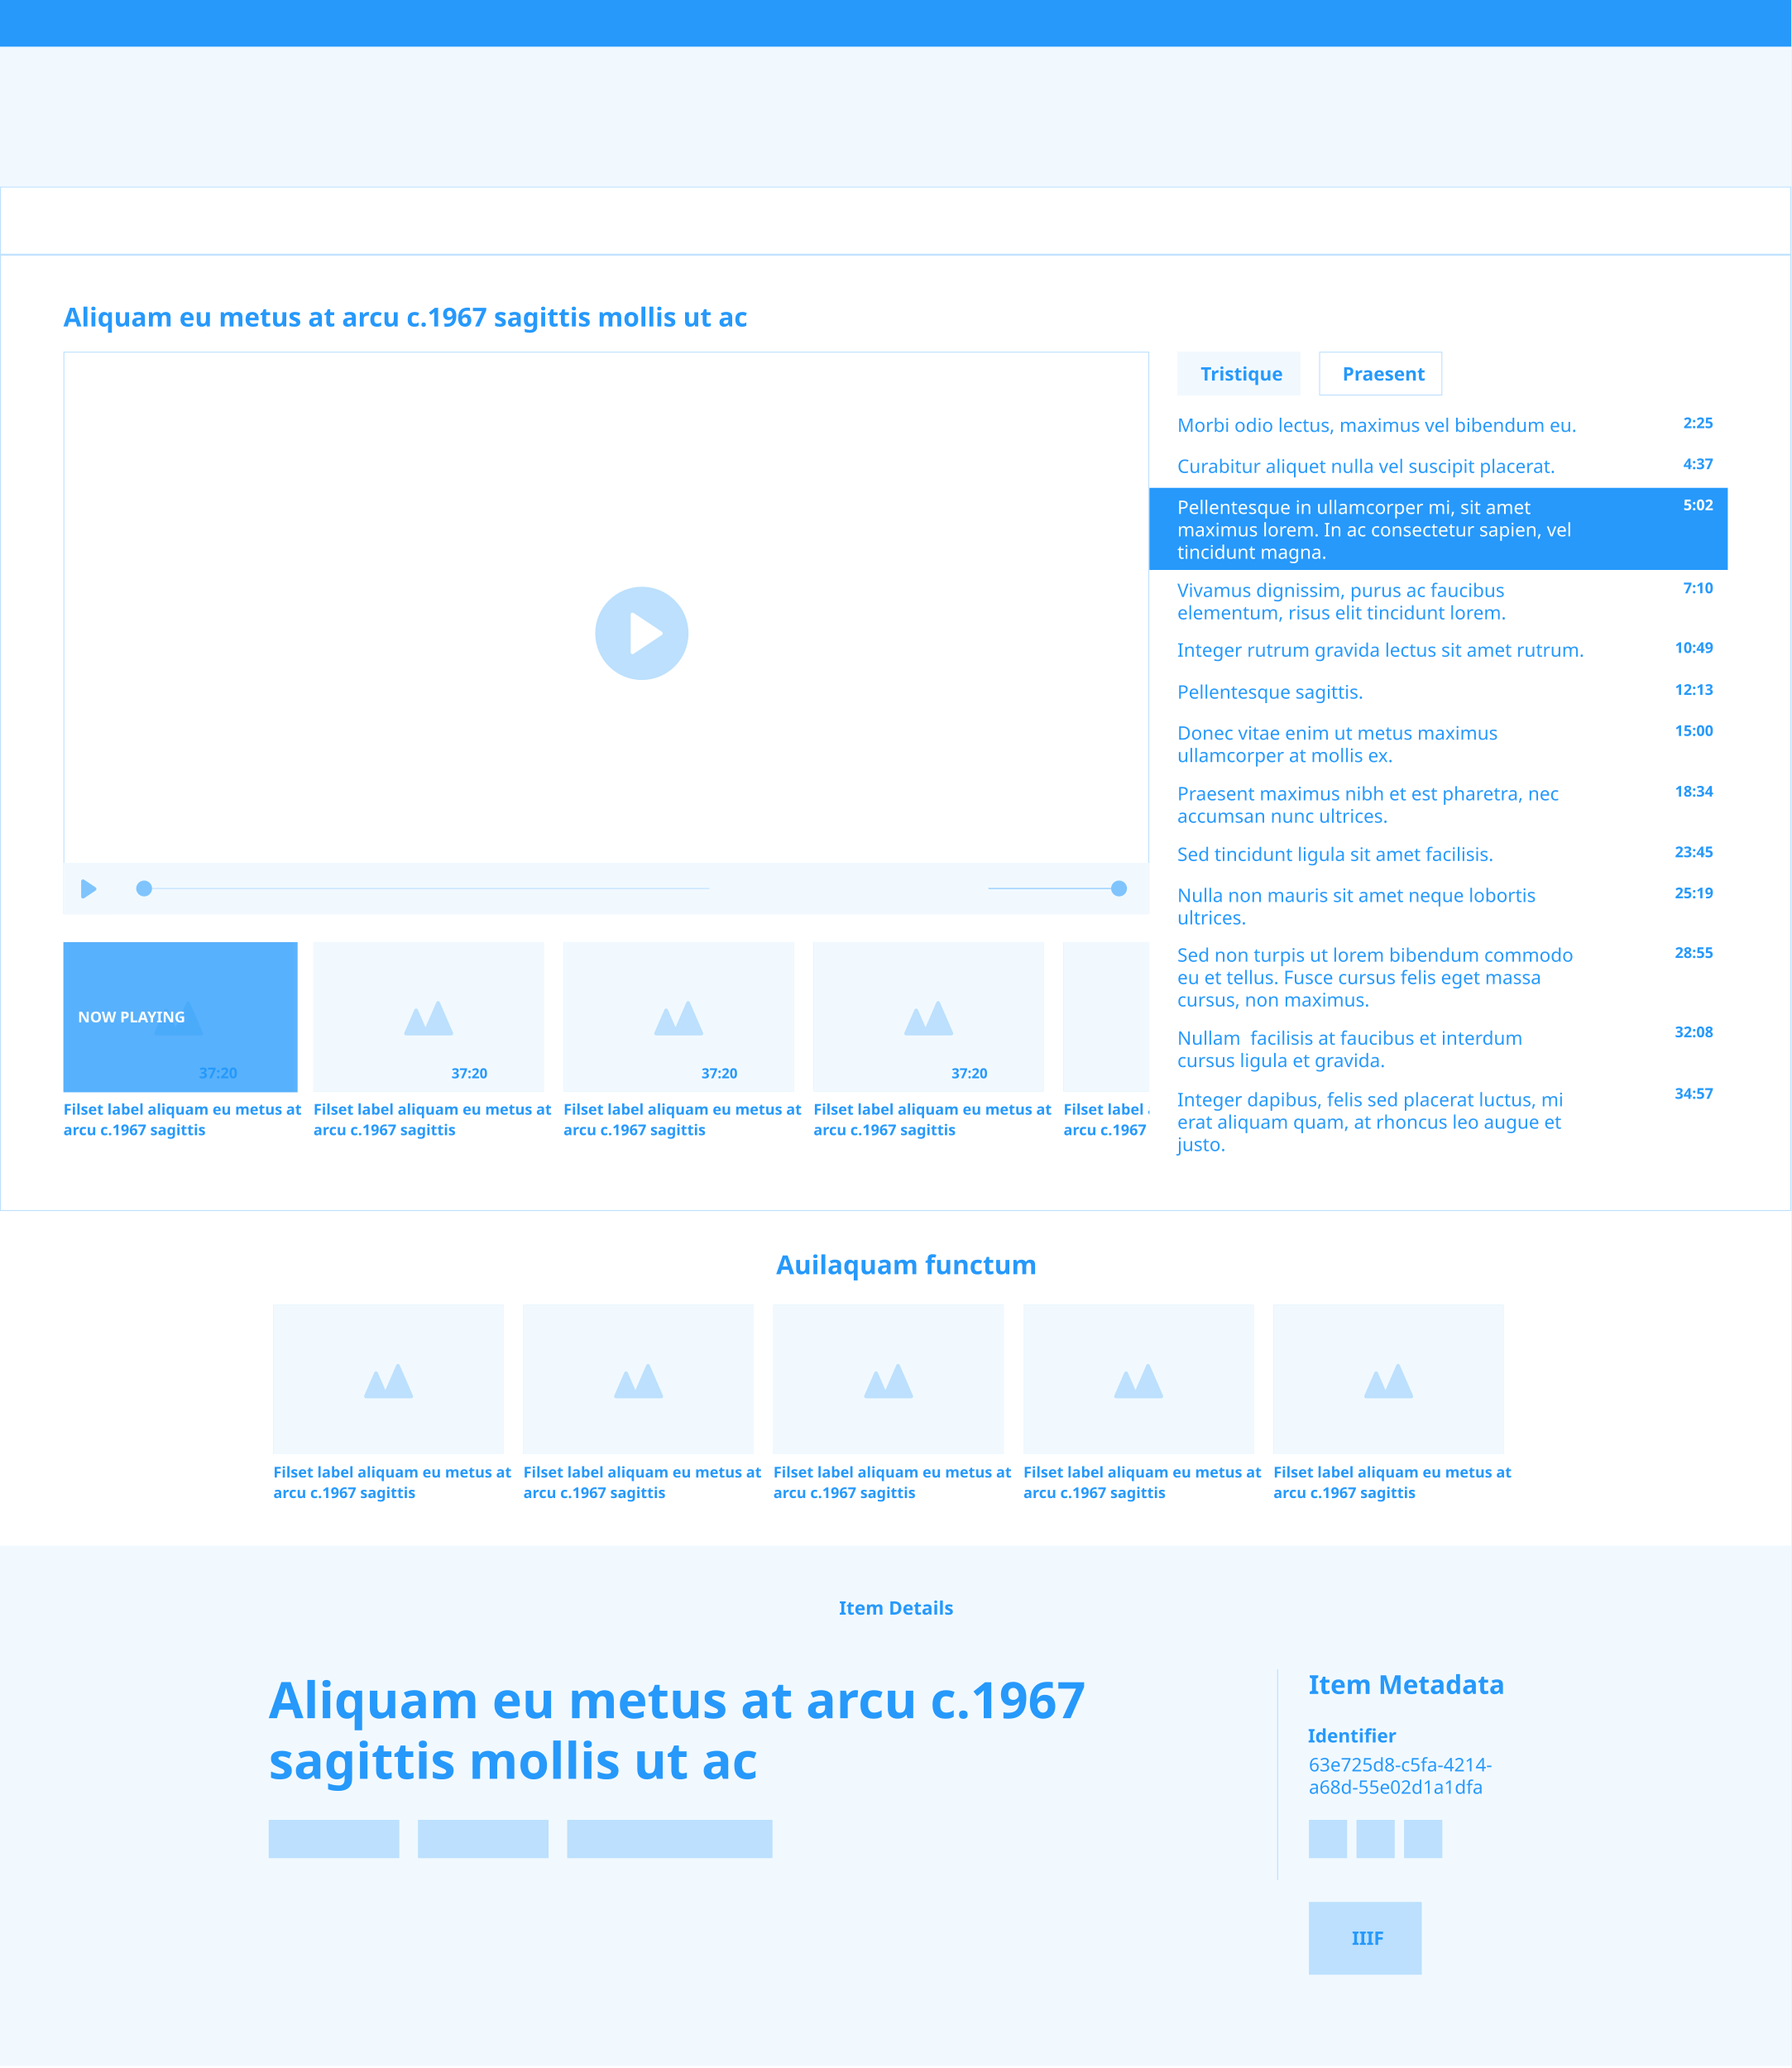
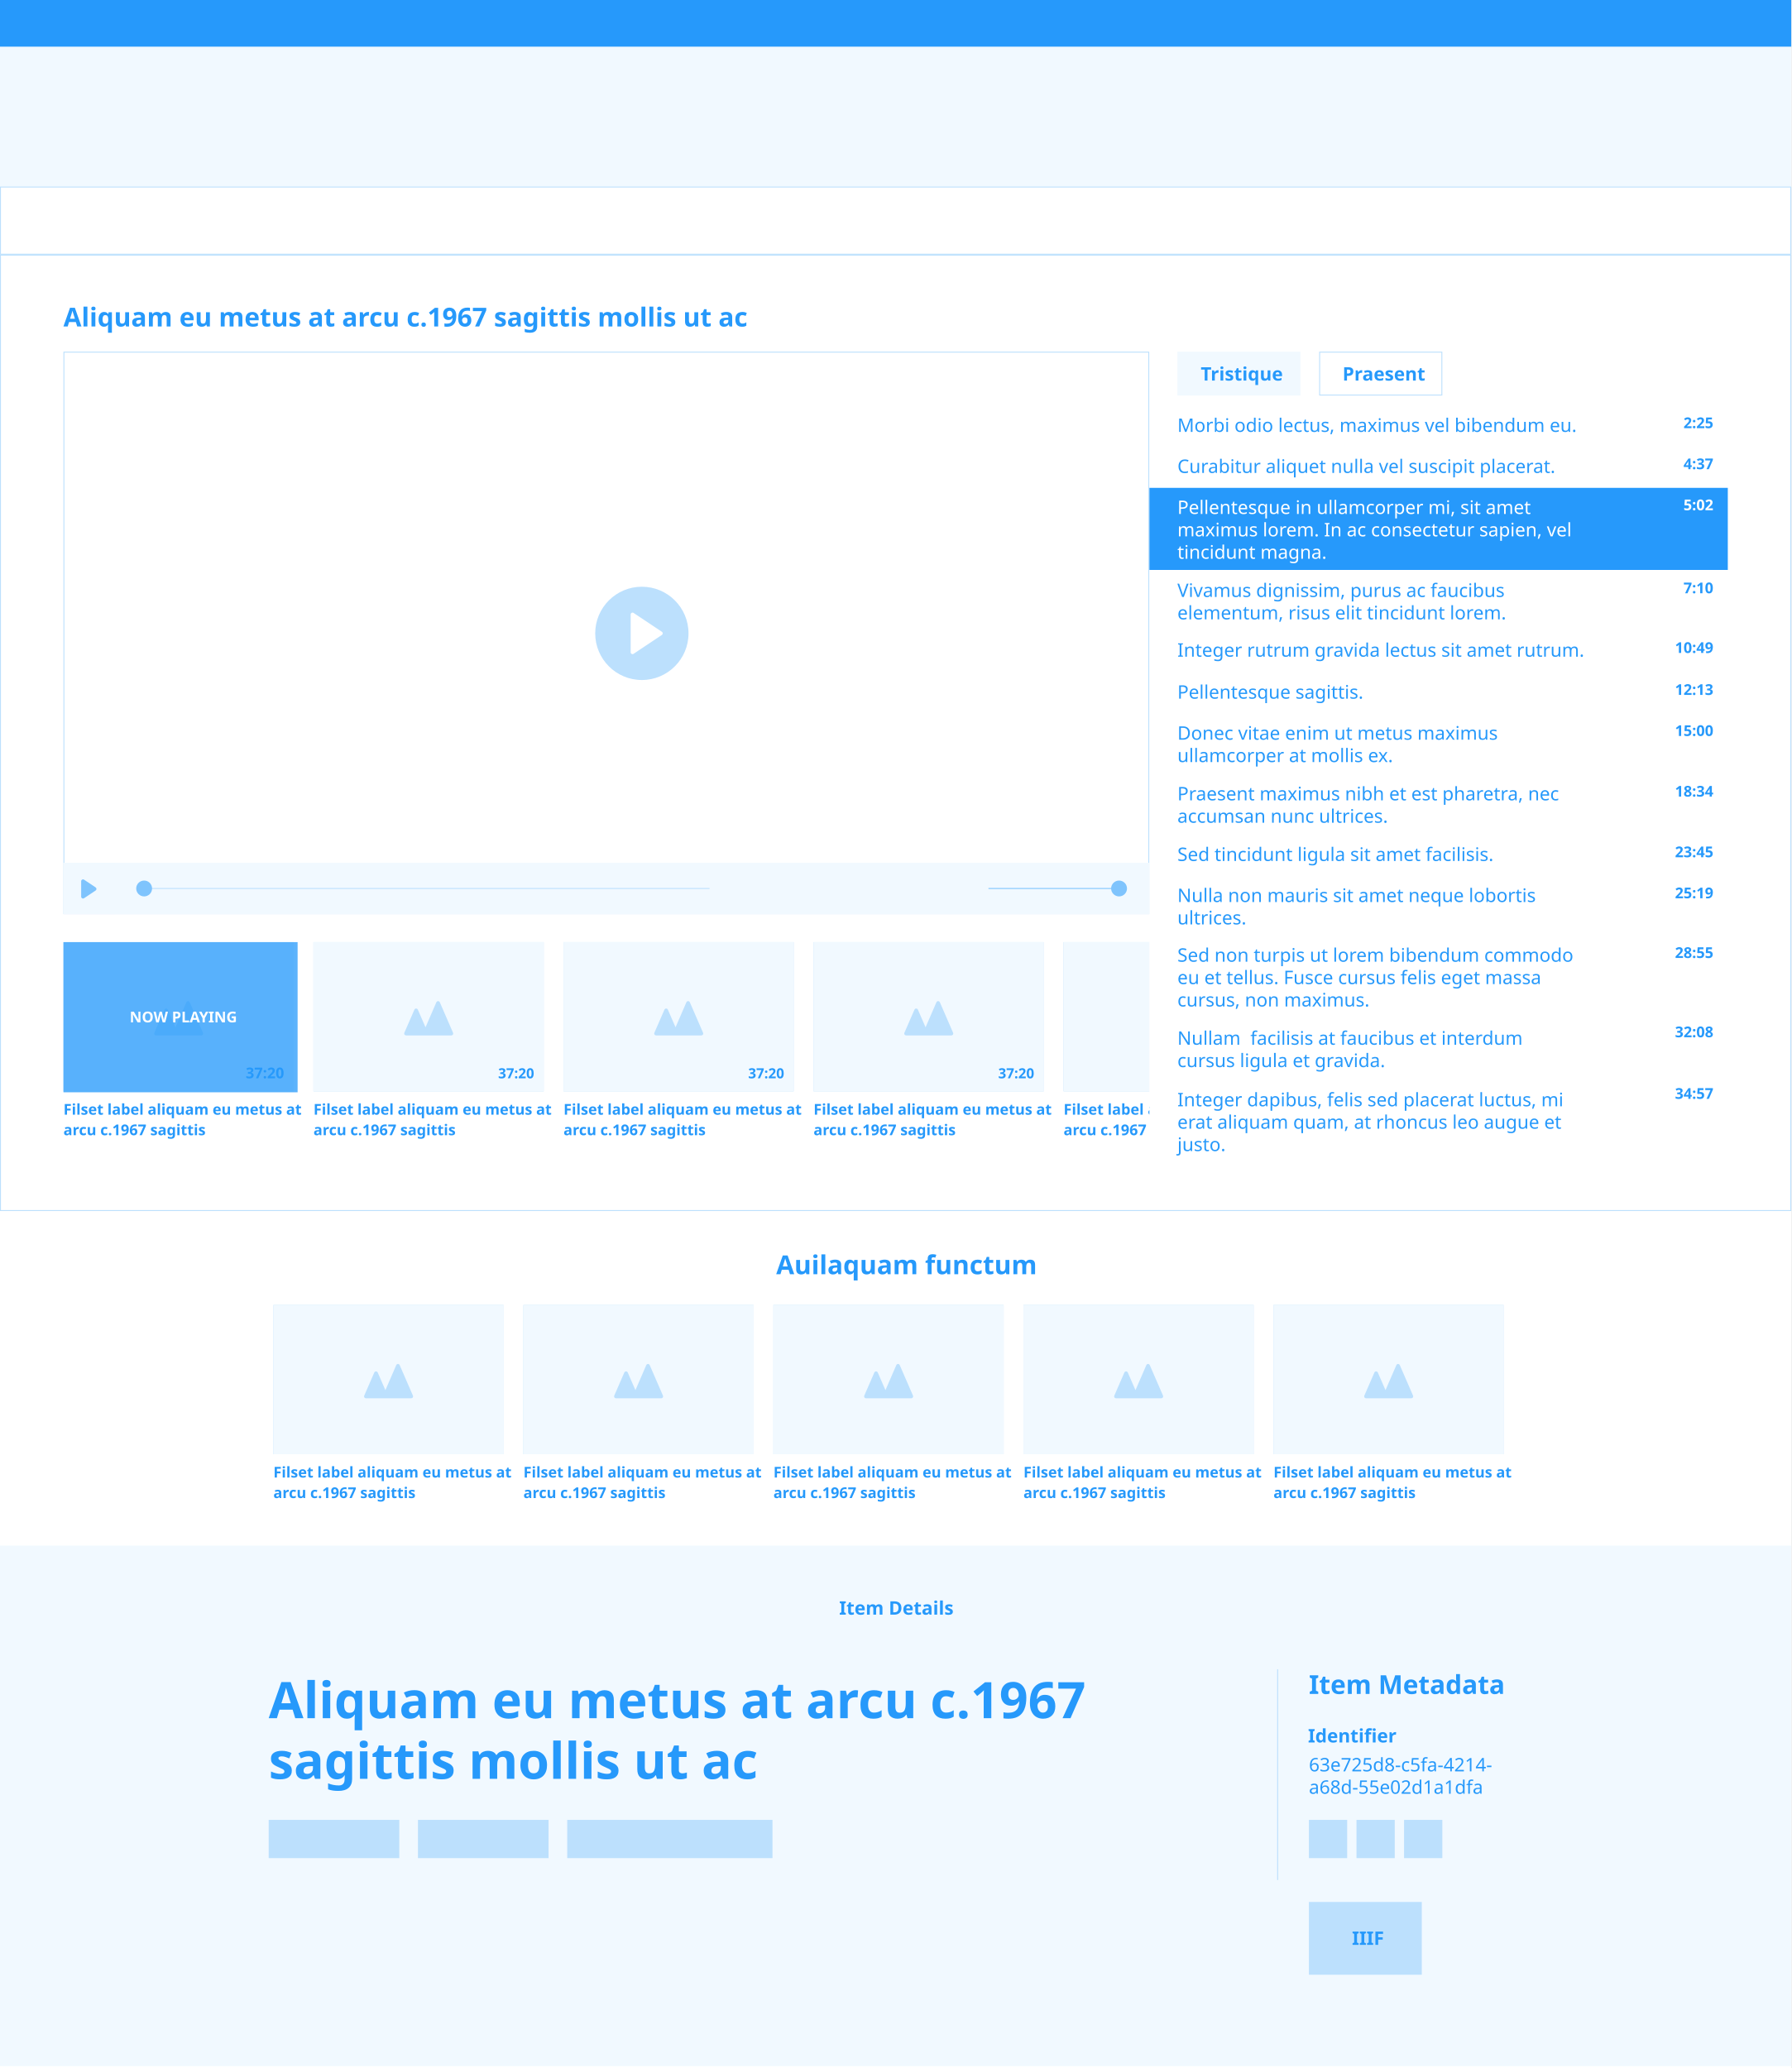
<svg xmlns="http://www.w3.org/2000/svg" width="1920" height="2217" viewBox="0 0 1920 2217">
  <defs>
    <style>.a,.l,.x{fill:none;}.b{clip-path:url(#d);}.c{fill:#f1f9ff;}.d,.e,.q,.r,.t,.u{fill:#fff;}.e,.l,.w{stroke:#bce0fd;}.f,.g,.h,.i,.k,.m,.o,.p{fill:#2699fb;}.g,.k,.m,.t,.u{font-size:20px;}.g{font-family:Campton-ExtraBold, Campton;font-weight:800;}.h{font-size:54px;font-family:Campton-Bold, Campton;}.h,.i,.m,.o,.p,.q,.t{font-weight:700;}.i{font-size:28px;}.i,.m,.o,.p,.q,.t{font-family:AkkuratPro-Bold, Akkurat Pro;}.j,.w{fill:#bce0fd;}.k,.u{font-family:AkkuratPro-Regular, Akkurat Pro;}.n{clip-path:url(#a);}.o,.q{font-size:16px;}.p{font-size:15px;}.s{fill:rgba(38,153,251,0.75);}.v{clip-path:url(#b);}.x{stroke:#7fc4fd;}.y{fill:#7fc4fd;}.aa,.ab,.z{stroke:none;}.aa{fill:#707070;}.ab{fill:#bce0fd;}</style>
    <clipPath id="a">
      <rect class="a" width="1608" height="211" />
    </clipPath>
    <clipPath id="b">
      <rect class="a" width="1327" height="211" />
    </clipPath>
    <clipPath id="d">
      <rect width="1920" height="2217" />
    </clipPath>
  </defs>
  <g id="c" class="b">
    <rect class="r" width="1920" height="2217" />
    <path class="c" d="M0,0H1920V273H0Z" />
    <g class="d" transform="translate(1246 118)">
      <path class="z" d="M397,55h0Z" />
      <path class="aa" d="M 0 55 L 397 55 L 0 55 Z" />
    </g>
    <g class="e" transform="translate(0 200)">
      <rect class="z" width="1920" height="73" />
      <rect class="a" x="0.5" y="0.5" width="1919" height="72" />
    </g>
    <path class="f" d="M0,0H1920V50H0Z" />
    <g transform="translate(0 1657)">
      <path class="c" d="M0,0H1920V558H0Z" />
      <text class="g" transform="translate(960 74)">
        <tspan x="-60.54" y="0">Item Details</tspan>
      </text>
      <text class="h" transform="translate(288 185)">
        <tspan x="0" y="0">Aliquam eu metus at arcu c.1967</tspan>
        <tspan x="0" y="65">sagittis mollis ut ac</tspan>
      </text>
      <text class="i" transform="translate(1403 159)">
        <tspan x="0" y="0">Item Metadata</tspan>
      </text>
      <rect class="j" width="140" height="41" transform="translate(288 294)" />
      <rect class="j" width="140" height="41" transform="translate(448 294)" />
      <rect class="j" width="220" height="41" transform="translate(608 294)" />
      <text class="k" transform="translate(1403 242)">
        <tspan x="0" y="0">63e725d8-c5fa-4214-</tspan>
        <tspan x="0" y="24">a68d-55e02d1a1dfa</tspan>
      </text>
      <rect class="j" width="41" height="41" transform="translate(1403 294)" />
      <rect class="j" width="41" height="41" transform="translate(1454 294)" />
      <rect class="j" width="41" height="41" transform="translate(1505 294)" />
      <path class="l" d="M0,0V226" transform="translate(1369.5 132.5)" />
      <rect class="j" width="121" height="78" transform="translate(1403 382)" />
      <text class="g" transform="translate(1464 428)">
        <tspan x="-14.86" y="0">IIIF</tspan>
      </text>
      <text class="m" transform="translate(1402 192)">
        <tspan x="0" y="19">Identifier</tspan>
      </text>
    </g>
    <g transform="translate(0 273)">
      <g class="d">
        <path class="z" d="M 1919.5 1024.754 L 0.5 1024.754 L 0.5 0.5 L 1919.5 0.5 L 1919.5 1024.754 Z" />
        <path class="ab" d="M 1 1 L 1 1024.254 L 1919 1024.254 L 1919 1 L 1 1 M 0 -0 L 1920 -0 L 1920 1025.254 L 0 1025.254 L 0 -0 Z" />
      </g>
      <text class="i" transform="translate(68 77)">
        <tspan x="0" y="0">Aliquam eu metus at arcu c.1967 sagittis mollis ut ac</tspan>
      </text>
      <g class="n" transform="translate(68 737)">
        <g transform="translate(-95 -745)">
          <g transform="translate(95 745)">
            <g transform="translate(-95 -956)">
              <rect class="j" width="246.727" height="160" transform="translate(95 956)" />
              <g transform="translate(95 956)">
                <path class="c" d="M247,160H0V0H247V160ZM110.033,71.2a1.974,1.974,0,0,0-1.834,1.2L97.385,97.225a2,2,0,0,0,1.833,2.8h48.568a2,2,0,0,0,1.835-2.8L135.41,64.458a2,2,0,0,0-3.67,0L120.1,91.3,111.866,72.4A1.974,1.974,0,0,0,110.033,71.2Z" transform="translate(0)" />
              </g>
            </g>
-             <text class="o" transform="translate(187 131)">
-               <tspan x="-41.616" y="15">37:20</tspan>
+             <text class="o" transform="translate(237 146)">
+               <tspan x="-41.616" y="0">37:20</tspan>
            </text>
            <text class="o" transform="translate(0 170)">
              <tspan x="0" y="15">Filset label aliquam eu metus at </tspan>
              <tspan x="0" y="37">arcu c.1967 sagittis </tspan>
            </text>
          </g>
        </g>
        <g transform="translate(173 -745)">
          <g transform="translate(95 745)">
            <g transform="translate(-95 -956)">
              <rect class="j" width="246.727" height="160" transform="translate(95 956)" />
              <g transform="translate(95 956)">
                <path class="c" d="M247,160H0V0H247V160ZM110.033,71.2a1.974,1.974,0,0,0-1.834,1.2L97.385,97.225a2,2,0,0,0,1.833,2.8h48.568a2,2,0,0,0,1.835-2.8L135.41,64.458a2,2,0,0,0-3.67,0L120.1,91.3,111.866,72.4A1.974,1.974,0,0,0,110.033,71.2Z" transform="translate(0)" />
              </g>
            </g>
-             <text class="p" transform="translate(187 131)">
-               <tspan x="-39.015" y="15">37:20</tspan>
+             <text class="p" transform="translate(237 146)">
+               <tspan x="-39.015" y="0">37:20</tspan>
            </text>
            <text class="o" transform="translate(0 170)">
              <tspan x="0" y="15">Filset label aliquam eu metus at </tspan>
              <tspan x="0" y="37">arcu c.1967 sagittis </tspan>
            </text>
          </g>
        </g>
        <g transform="translate(441 -745)">
          <g transform="translate(95 745)">
            <g transform="translate(-95 -956)">
              <rect class="j" width="246.727" height="160" transform="translate(95 956)" />
              <g transform="translate(95 956)">
                <path class="c" d="M247,160H0V0H247V160ZM110.033,71.2a1.974,1.974,0,0,0-1.834,1.2L97.385,97.225a2,2,0,0,0,1.833,2.8h48.568a2,2,0,0,0,1.835-2.8L135.41,64.458a2,2,0,0,0-3.67,0L120.1,91.3,111.866,72.4A1.974,1.974,0,0,0,110.033,71.2Z" transform="translate(0)" />
              </g>
            </g>
-             <text class="p" transform="translate(187 131)">
-               <tspan x="-39.015" y="15">37:20</tspan>
+             <text class="p" transform="translate(237 146)">
+               <tspan x="-39.015" y="0">37:20</tspan>
            </text>
            <text class="o" transform="translate(0 170)">
              <tspan x="0" y="15">Filset label aliquam eu metus at </tspan>
              <tspan x="0" y="37">arcu c.1967 sagittis </tspan>
            </text>
          </g>
        </g>
        <g transform="translate(709 -745)">
          <g transform="translate(95 745)">
            <g transform="translate(-95 -956)">
              <rect class="j" width="246.727" height="160" transform="translate(95 956)" />
              <g transform="translate(95 956)">
                <path class="c" d="M247,160H0V0H247V160ZM110.033,71.2a1.974,1.974,0,0,0-1.834,1.2L97.385,97.225a2,2,0,0,0,1.833,2.8h48.568a2,2,0,0,0,1.835-2.8L135.41,64.458a2,2,0,0,0-3.67,0L120.1,91.3,111.866,72.4A1.974,1.974,0,0,0,110.033,71.2Z" transform="translate(0)" />
              </g>
            </g>
-             <text class="p" transform="translate(187 131)">
-               <tspan x="-39.015" y="15">37:20</tspan>
+             <text class="p" transform="translate(237 146)">
+               <tspan x="-39.015" y="0">37:20</tspan>
            </text>
            <text class="o" transform="translate(0 170)">
              <tspan x="0" y="15">Filset label aliquam eu metus at </tspan>
              <tspan x="0" y="37">arcu c.1967 sagittis </tspan>
            </text>
          </g>
        </g>
        <g transform="translate(977 -745)">
          <g transform="translate(95 745)">
            <g transform="translate(-95 -956)">
              <rect class="j" width="246.727" height="160" transform="translate(95 956)" />
              <g transform="translate(95 956)">
                <path class="c" d="M247,160H0V0H247V160ZM110.033,71.2a1.974,1.974,0,0,0-1.834,1.2L97.385,97.225a2,2,0,0,0,1.833,2.8h48.568a2,2,0,0,0,1.835-2.8L135.41,64.458a2,2,0,0,0-3.67,0L120.1,91.3,111.866,72.4A1.974,1.974,0,0,0,110.033,71.2Z" transform="translate(0)" />
              </g>
            </g>
            <text class="p" transform="translate(187 131)">
              <tspan x="-39.015" y="15">37:20</tspan>
            </text>
            <text class="o" transform="translate(0 170)">
              <tspan x="0" y="15">Filset label aliquam eu metus at </tspan>
              <tspan x="0" y="37">arcu c.1967 sagittis </tspan>
            </text>
          </g>
        </g>
        <g transform="translate(1245 -745)">
          <g transform="translate(95 745)">
            <g transform="translate(-95 -956)">
              <rect class="j" width="246.727" height="160" transform="translate(95 956)" />
              <g transform="translate(95 956)">
                <path class="c" d="M247,160H0V0H247V160ZM110.033,71.2a1.974,1.974,0,0,0-1.834,1.2L97.385,97.225a2,2,0,0,0,1.833,2.8h48.568a2,2,0,0,0,1.835-2.8L135.41,64.458a2,2,0,0,0-3.67,0L120.1,91.3,111.866,72.4A1.974,1.974,0,0,0,110.033,71.2Z" transform="translate(0)" />
              </g>
            </g>
            <text class="p" transform="translate(187 131)">
              <tspan x="-39.015" y="15">37:20</tspan>
            </text>
            <text class="q" transform="translate(0 170)">
              <tspan x="0" y="15">Filset label aliquam eu metus at </tspan>
              <tspan x="0" y="37">arcu c.1967 sagittis </tspan>
            </text>
          </g>
        </g>
      </g>
      <rect class="r" width="541" height="892" transform="translate(1232 103)" />
      <rect class="f" width="620" height="88" transform="translate(1232 250)" />
      <rect class="c" width="132" height="47" transform="translate(1262 104)" />
      <g class="l" transform="translate(1414 104)">
        <rect class="z" width="132" height="47" />
        <rect class="a" x="0.5" y="0.5" width="131" height="46" />
      </g>
      <rect class="s" width="251" height="161" transform="translate(68 737)" />
-       <text class="q" transform="translate(136 808)">
-         <tspan x="-52.536" y="15">NOW PLAYING</tspan>
+       <text class="q" transform="translate(191.5 823)">
+         <tspan x="-52.536" y="0">NOW PLAYING</tspan>
      </text>
      <text class="t" transform="translate(1287 135)">
        <tspan x="0" y="0">Tristique</tspan>
      </text>
      <text class="k" transform="translate(1262 171)">
        <tspan x="0" y="19">Morbi odio lectus, maximus vel bibendum eu.</tspan>
      </text>
      <text class="o" transform="translate(1403 171)">
        <tspan x="401.504" y="15">2:25</tspan>
      </text>
      <text class="k" transform="translate(1262 215)">
        <tspan x="0" y="19">Curabitur aliquet nulla vel suscipit placerat. </tspan>
      </text>
      <text class="u" transform="translate(1262 259)">
        <tspan x="0" y="19">Pellentesque in ullamcorper mi, sit amet </tspan>
        <tspan x="0" y="43">maximus lorem. In ac consectetur sapien, vel </tspan>
        <tspan x="0" y="67">tincidunt magna.</tspan>
      </text>
      <text class="k" transform="translate(1262 348)">
        <tspan x="0" y="19">Vivamus dignissim, purus ac faucibus </tspan>
        <tspan x="0" y="43">elementum, risus elit tincidunt lorem.</tspan>
      </text>
      <text class="k" transform="translate(1262 412)">
        <tspan x="0" y="19">Integer rutrum gravida lectus sit amet rutrum. </tspan>
      </text>
      <text class="o" transform="translate(1403 215)">
        <tspan x="401.504" y="15">4:37</tspan>
      </text>
      <text class="q" transform="translate(1403 259)">
        <tspan x="401.504" y="15">5:02</tspan>
      </text>
      <text class="o" transform="translate(1403 348)">
        <tspan x="401.504" y="15">7:10</tspan>
      </text>
      <text class="o" transform="translate(1403 412)">
        <tspan x="392.384" y="15">10:49</tspan>
      </text>
      <text class="m" transform="translate(1287 135)">
        <tspan x="0" y="0">Tristique</tspan>
      </text>
      <text class="m" transform="translate(1439 135)">
        <tspan x="0" y="0">Praesent</tspan>
      </text>
      <text class="k" transform="translate(1262 457)">
        <tspan x="0" y="19">Pellentesque sagittis.</tspan>
      </text>
      <text class="k" transform="translate(1262 501)">
        <tspan x="0" y="19">Donec vitae enim ut metus maximus </tspan>
        <tspan x="0" y="43">ullamcorper at mollis ex.</tspan>
      </text>
      <text class="k" transform="translate(1262 566)">
        <tspan x="0" y="19">Praesent maximus nibh et est pharetra, nec </tspan>
        <tspan x="0" y="43">accumsan nunc ultrices. </tspan>
      </text>
      <text class="k" transform="translate(1262 631)">
        <tspan x="0" y="19">Sed tincidunt ligula sit amet facilisis.</tspan>
      </text>
      <text class="k" transform="translate(1262 675)">
        <tspan x="0" y="19">Nulla non mauris sit amet neque lobortis </tspan>
        <tspan x="0" y="43">ultrices.</tspan>
      </text>
      <text class="k" transform="translate(1262 739)">
        <tspan x="0" y="19">Sed non turpis ut lorem bibendum commodo </tspan>
        <tspan x="0" y="43">eu et tellus. Fusce cursus felis eget massa </tspan>
        <tspan x="0" y="67">cursus, non maximus.</tspan>
      </text>
      <text class="k" transform="translate(1262 828)">
        <tspan x="0" y="19" xml:space="preserve">Nullam  facilisis at faucibus et interdum </tspan>
        <tspan x="0" y="43">cursus ligula et gravida.</tspan>
      </text>
      <text class="k" transform="translate(1262 894)">
        <tspan x="0" y="19">Integer dapibus, felis sed placerat luctus, mi </tspan>
        <tspan x="0" y="43">erat aliquam quam, at rhoncus leo augue et </tspan>
        <tspan x="0" y="67">justo. </tspan>
      </text>
      <text class="o" transform="translate(1403 457)">
        <tspan x="392.384" y="15">12:13</tspan>
      </text>
      <text class="o" transform="translate(1403 501)">
        <tspan x="392.384" y="15">15:00</tspan>
      </text>
      <text class="o" transform="translate(1403 566)">
        <tspan x="392.384" y="15">18:34</tspan>
      </text>
      <text class="o" transform="translate(1403 631)">
        <tspan x="392.384" y="15">23:45</tspan>
      </text>
      <text class="o" transform="translate(1403 675)">
        <tspan x="392.384" y="15">25:19</tspan>
      </text>
      <text class="o" transform="translate(1403 739)">
        <tspan x="392.384" y="15">28:55</tspan>
      </text>
      <text class="o" transform="translate(1403 824)">
        <tspan x="392.384" y="15">32:08</tspan>
      </text>
      <text class="o" transform="translate(1403 890)">
        <tspan x="392.384" y="15">34:57</tspan>
      </text>
      <text class="i" transform="translate(832 1093)">
        <tspan x="0" y="0">Auilaquam functum</tspan>
      </text>
      <g class="v" transform="translate(293 1126)">
        <g transform="translate(-293 -1096)">
          <g transform="translate(293 1096)">
            <g transform="translate(-95 -956)">
              <rect class="j" width="246.727" height="160" transform="translate(95 956)" />
              <g transform="translate(95 956)">
                <path class="c" d="M247,160H0V0H247V160ZM110.033,71.2a1.974,1.974,0,0,0-1.834,1.2L97.385,97.225a2,2,0,0,0,1.833,2.8h48.568a2,2,0,0,0,1.835-2.8L135.41,64.458a2,2,0,0,0-3.67,0L120.1,91.3,111.866,72.4A1.974,1.974,0,0,0,110.033,71.2Z" transform="translate(0)" />
              </g>
            </g>
            <text class="o" transform="translate(0 170)">
              <tspan x="0" y="15">Filset label aliquam eu metus at </tspan>
              <tspan x="0" y="37">arcu c.1967 sagittis </tspan>
            </text>
          </g>
        </g>
        <g transform="translate(-25 -1096)">
          <g transform="translate(293 1096)">
            <g transform="translate(-95 -956)">
              <rect class="j" width="246.727" height="160" transform="translate(95 956)" />
              <g transform="translate(95 956)">
                <path class="c" d="M247,160H0V0H247V160ZM110.033,71.2a1.974,1.974,0,0,0-1.834,1.2L97.385,97.225a2,2,0,0,0,1.833,2.8h48.568a2,2,0,0,0,1.835-2.8L135.41,64.458a2,2,0,0,0-3.67,0L120.1,91.3,111.866,72.4A1.974,1.974,0,0,0,110.033,71.2Z" transform="translate(0)" />
              </g>
            </g>
            <text class="o" transform="translate(0 170)">
              <tspan x="0" y="15">Filset label aliquam eu metus at </tspan>
              <tspan x="0" y="37">arcu c.1967 sagittis </tspan>
            </text>
          </g>
        </g>
        <g transform="translate(243 -1096)">
          <g transform="translate(293 1096)">
            <g transform="translate(-95 -956)">
              <rect class="j" width="246.727" height="160" transform="translate(95 956)" />
              <g transform="translate(95 956)">
                <path class="c" d="M247,160H0V0H247V160ZM110.033,71.2a1.974,1.974,0,0,0-1.834,1.2L97.385,97.225a2,2,0,0,0,1.833,2.8h48.568a2,2,0,0,0,1.835-2.8L135.41,64.458a2,2,0,0,0-3.67,0L120.1,91.3,111.866,72.4A1.974,1.974,0,0,0,110.033,71.2Z" transform="translate(0)" />
              </g>
            </g>
            <text class="o" transform="translate(0 170)">
              <tspan x="0" y="15">Filset label aliquam eu metus at </tspan>
              <tspan x="0" y="37">arcu c.1967 sagittis </tspan>
            </text>
          </g>
        </g>
        <g transform="translate(511 -1096)">
          <g transform="translate(293 1096)">
            <g transform="translate(-95 -956)">
              <rect class="j" width="246.727" height="160" transform="translate(95 956)" />
              <g transform="translate(95 956)">
                <path class="c" d="M247,160H0V0H247V160ZM110.033,71.2a1.974,1.974,0,0,0-1.834,1.2L97.385,97.225a2,2,0,0,0,1.833,2.8h48.568a2,2,0,0,0,1.835-2.8L135.41,64.458a2,2,0,0,0-3.67,0L120.1,91.3,111.866,72.4A1.974,1.974,0,0,0,110.033,71.2Z" transform="translate(0)" />
              </g>
            </g>
            <text class="o" transform="translate(0 170)">
              <tspan x="0" y="15">Filset label aliquam eu metus at </tspan>
              <tspan x="0" y="37">arcu c.1967 sagittis </tspan>
            </text>
          </g>
        </g>
        <g transform="translate(779 -1096)">
          <g transform="translate(293 1096)">
            <g transform="translate(-95 -956)">
              <rect class="j" width="246.727" height="160" transform="translate(95 956)" />
              <g transform="translate(95 956)">
                <path class="c" d="M247,160H0V0H247V160ZM110.033,71.2a1.974,1.974,0,0,0-1.834,1.2L97.385,97.225a2,2,0,0,0,1.833,2.8h48.568a2,2,0,0,0,1.835-2.8L135.41,64.458a2,2,0,0,0-3.67,0L120.1,91.3,111.866,72.4A1.974,1.974,0,0,0,110.033,71.2Z" transform="translate(0)" />
              </g>
            </g>
            <text class="o" transform="translate(0 170)">
              <tspan x="0" y="15">Filset label aliquam eu metus at </tspan>
              <tspan x="0" y="37">arcu c.1967 sagittis </tspan>
            </text>
          </g>
        </g>
      </g>
      <g transform="translate(-76 31)">
        <g class="d" transform="translate(144 73)">
          <path class="z" d="M 1163.337 602.5 L 0.5 602.5 L 0.5 0.5 L 1163.337 0.5 L 1163.337 602.5 Z" />
          <path class="ab" d="M 1 1 L 1 602 L 1162.837 602 L 1162.837 1 L 1 1 M 0 0 L 1163.837 0 L 1163.837 603 L 0 603 L 0 0 Z" />
        </g>
        <circle class="j" cx="50" cy="50" r="50" transform="translate(714 325)" />
        <path class="r" d="M22.336,2.5a2,2,0,0,1,3.328,0L45.927,32.891A2,2,0,0,1,44.263,36H3.737a2,2,0,0,1-1.664-3.109Z" transform="translate(788 351) rotate(90)" />
        <rect class="c" width="1164" height="55" transform="translate(144 621)" />
        <rect class="c" width="55" height="55" transform="translate(144 621)" />
        <path class="w" d="M0,0H606.085" transform="translate(230.5 648.5)" />
        <g transform="translate(-49)">
          <line class="x" x2="148" transform="translate(1184.5 648.5)" />
          <circle class="y" cx="8.5" cy="8.5" r="8.5" transform="translate(1316 640)" />
        </g>
        <circle class="y" cx="8.5" cy="8.5" r="8.5" transform="translate(222 640)" />
        <path class="y" d="M10.336,2.5a2,2,0,0,1,3.328,0l8.263,12.394A2,2,0,0,1,20.263,18H3.737a2,2,0,0,1-1.664-3.109Z" transform="translate(181 637) rotate(90)" />
      </g>
    </g>
  </g>
</svg>
